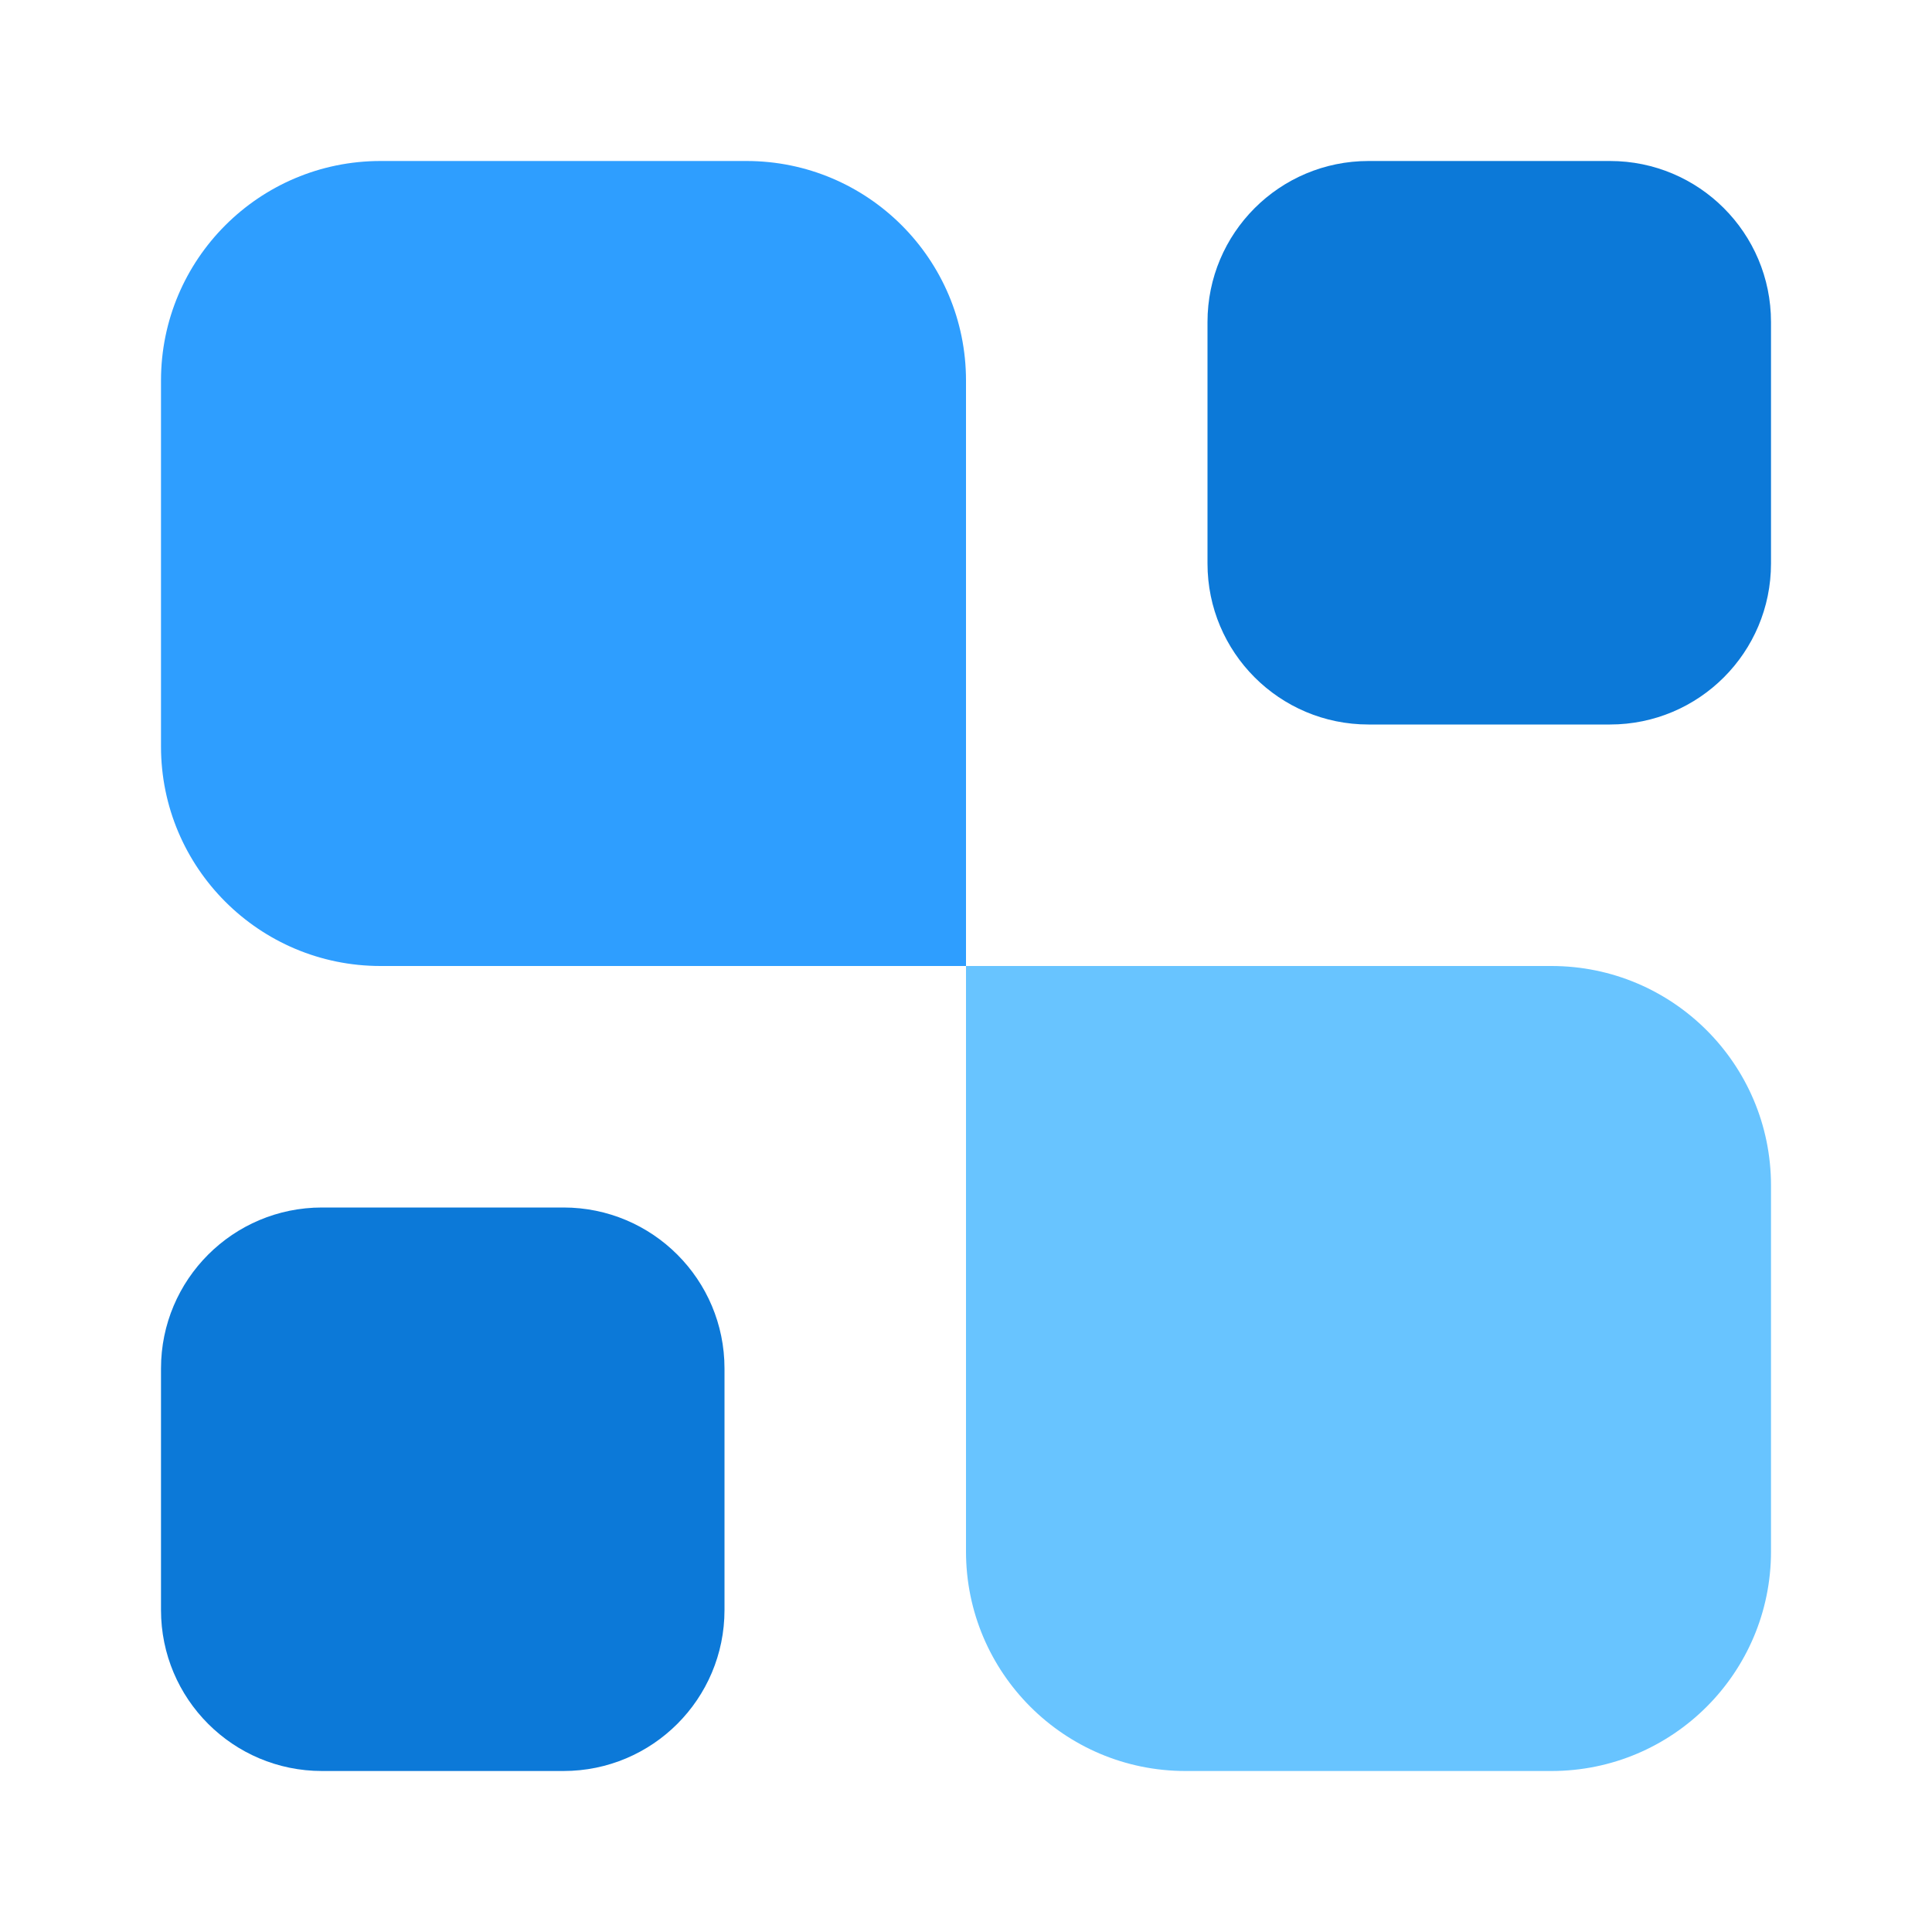
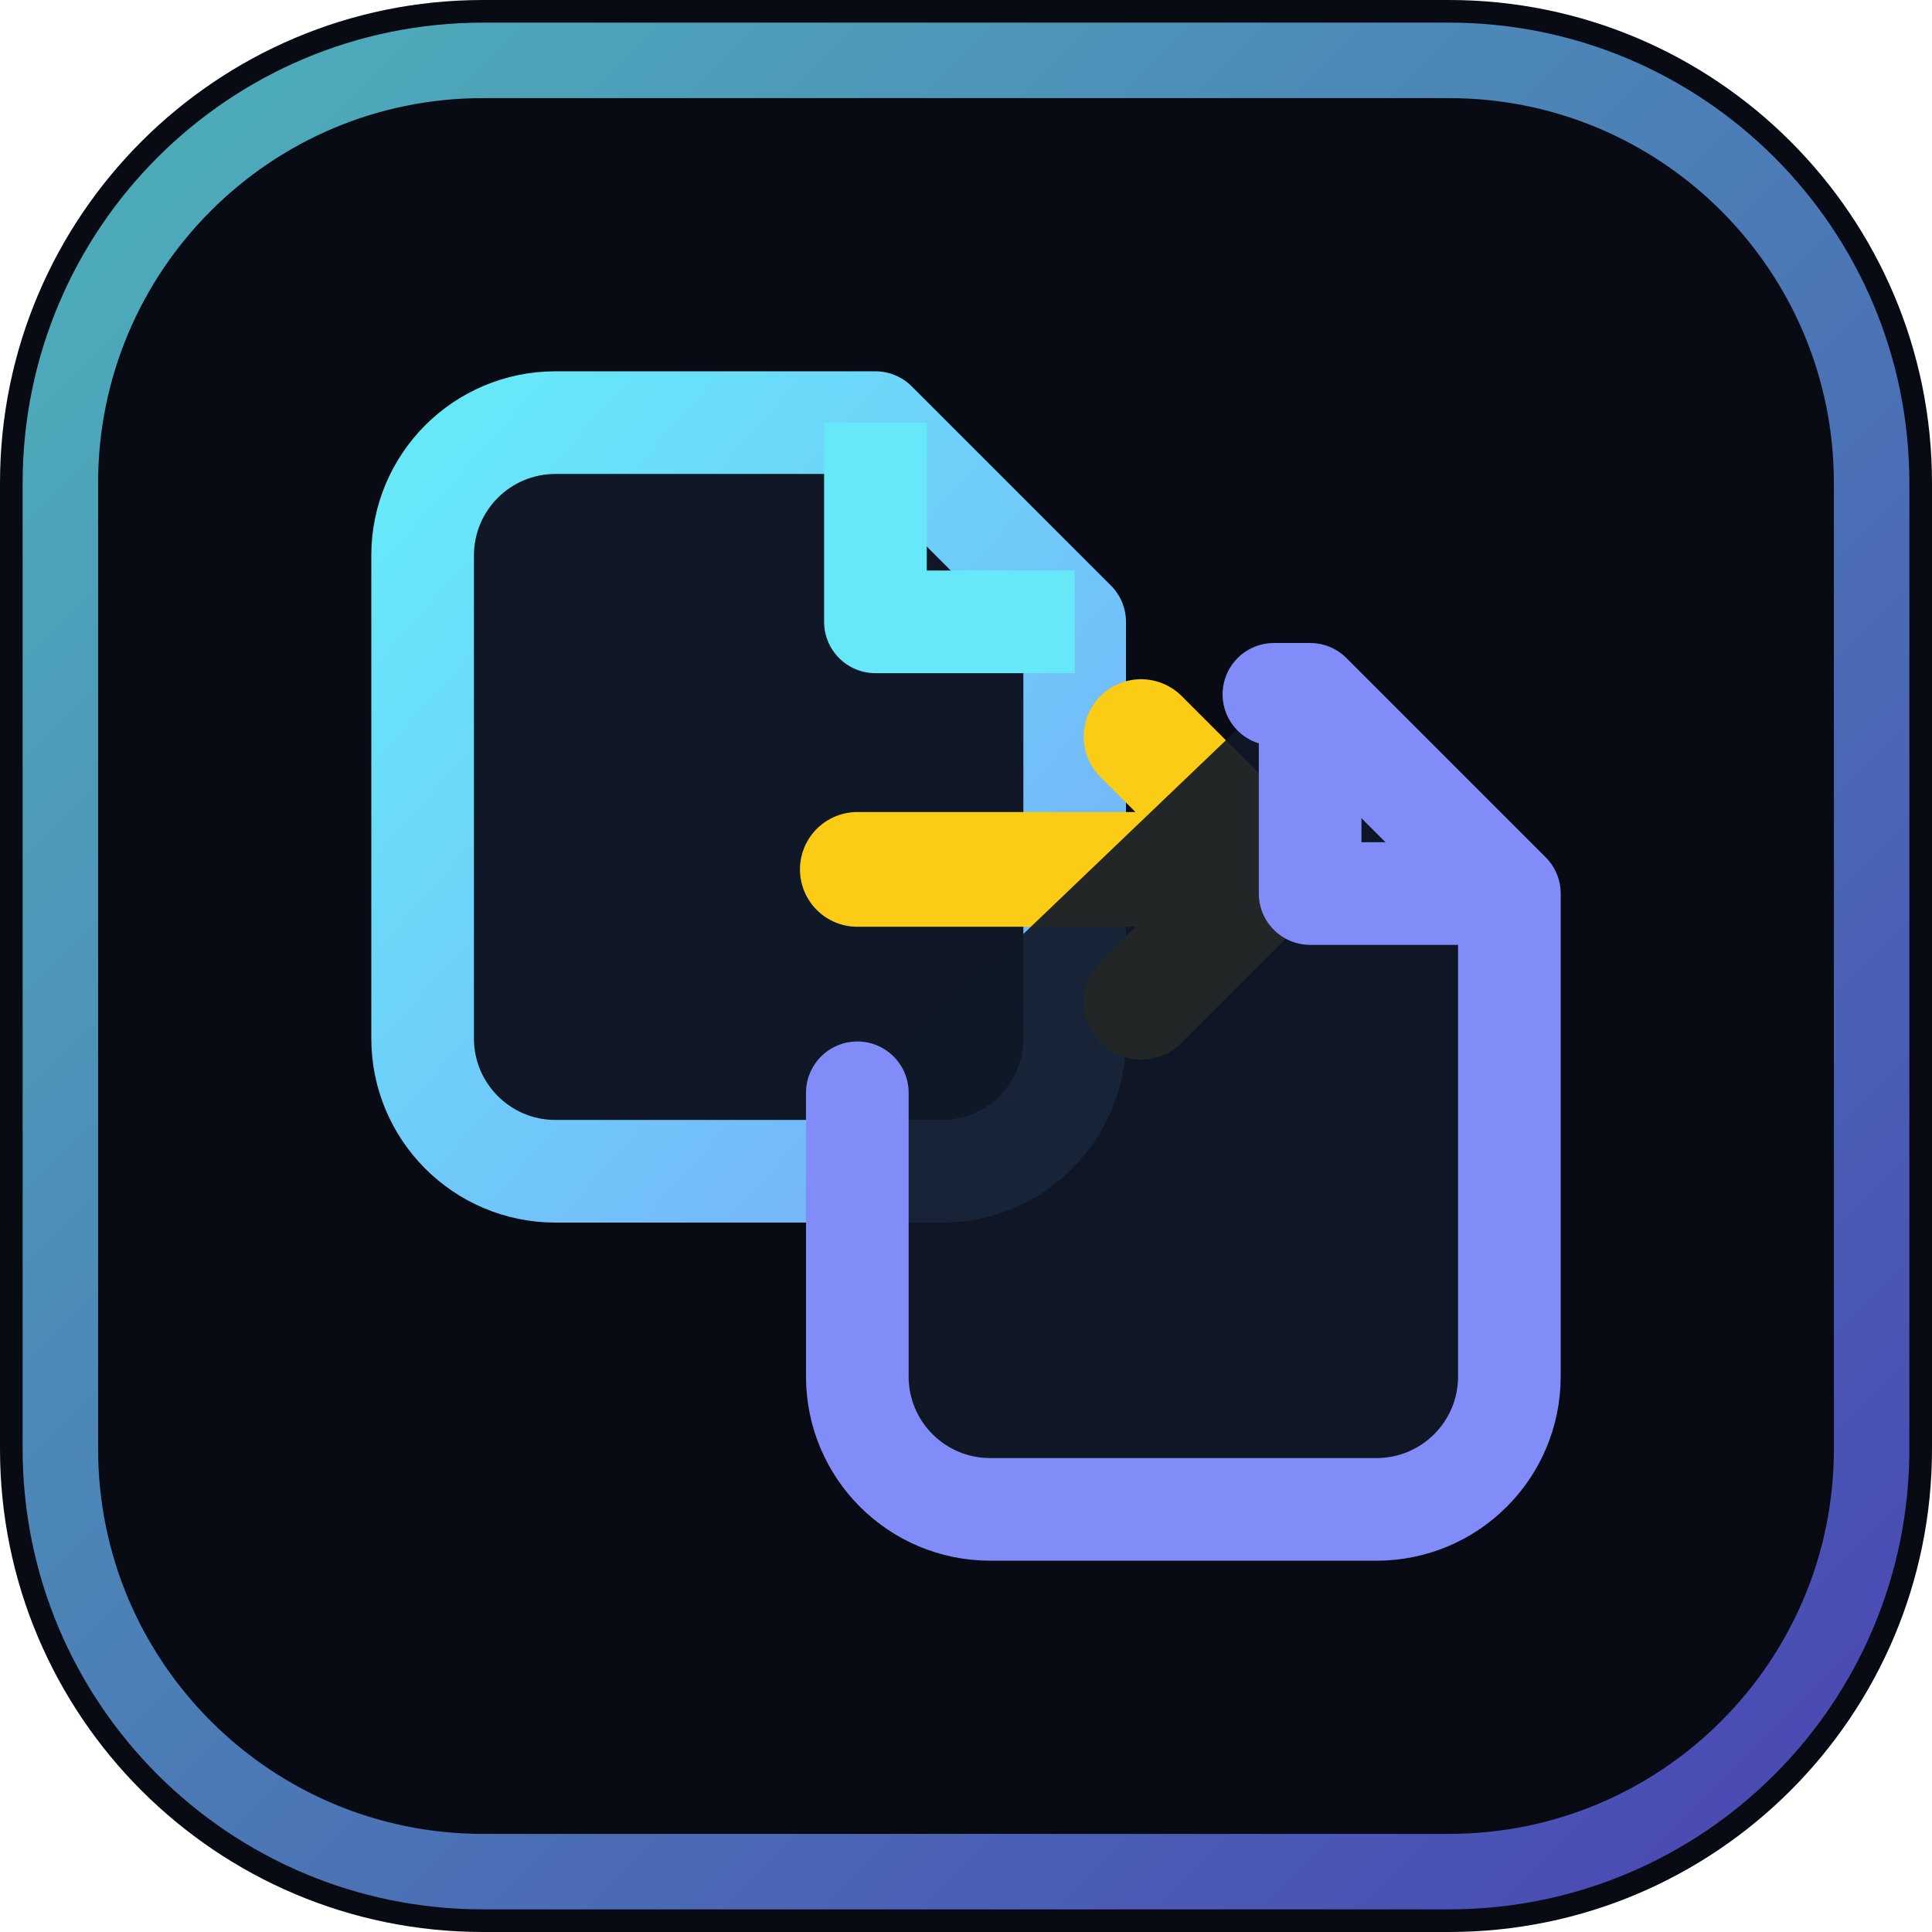
- <svg xmlns="http://www.w3.org/2000/svg" width="24" height="24" viewBox="0 0 24 24" fill="none">
-   <path d="M22 19.273C22 20.779 20.779 22 19.273 22H14.727C13.221 22 12 20.779 12 19.273V12H19.273C20.779 12 22 13.221 22 14.727V19.273Z" fill="#68C4FF" />
-   <path d="M20 2C21.105 2 22 2.895 22 4V7C22 8.105 21.105 9 20 9H17C15.895 9 15 8.105 15 7V4C15 2.895 15.895 2 17 2H20Z" fill="#0C79D8" />
-   <path d="M7 15C8.105 15 9 15.895 9 17V20C9 21.105 8.105 22 7 22H4C2.895 22 2 21.105 2 20V17C2 15.895 2.895 15 4 15H7Z" fill="#0C79D8" />
-   <path d="M12 12H4.727C3.221 12 2 10.779 2 9.273V4.727C2 3.221 3.221 2 4.727 2H9.273C10.779 2 12 3.221 12 4.727V12Z" fill="#2E9EFF" />
+ <svg xmlns="http://www.w3.org/2000/svg" viewBox="0 0 32 32" fill="none">
+   <defs>
+     <linearGradient id="frame" x1="3" y1="3" x2="29" y2="29" gradientUnits="userSpaceOnUse">
+       <stop stop-color="#67E8F9" />
+       <stop offset="1" stop-color="#6366F1" />
+     </linearGradient>
+     <linearGradient id="files" x1="7" y1="8" x2="25" y2="24" gradientUnits="userSpaceOnUse">
+       <stop stop-color="#67E8F9" />
+       <stop offset="1" stop-color="#818CF8" />
+     </linearGradient>
+   </defs>
+   <rect width="32" height="32" rx="8" fill="#090B14" />
+   <rect x="1" y="1" width="30" height="30" rx="7" stroke="url(#frame)" stroke-width="1.25" stroke-opacity=".72" />
+   <path d="M7 9.2A2.2 2.2 0 0 1 9.2 7h5.3l3.3 3.3v6.9a2.2 2.2 0 0 1-2.2 2.2H9.2A2.2 2.2 0 0 1 7 17.2v-8Z" fill="#101827" stroke="url(#files)" stroke-width="1.7" stroke-linejoin="round" />
+   <path d="M14.5 7v3.3h3.3" stroke="#67E8F9" stroke-width="1.7" stroke-linejoin="round" />
+   <path d="M14.2 14.4h6.9m0 0-2.2-2.2m2.2 2.2-2.2 2.2" stroke="#FACC15" stroke-width="1.9" stroke-linecap="round" stroke-linejoin="round" />
+   <path d="M14.2 18.1v4.7a2.2 2.2 0 0 0 2.2 2.2h6.4a2.2 2.2 0 0 0 2.2-2.2v-8l-3.3-3.3h-.6" fill="#101827" fill-opacity=".92" stroke="#818CF8" stroke-width="1.7" stroke-linecap="round" stroke-linejoin="round" />
+   <path d="M21.7 11.5v3.3H25" stroke="#818CF8" stroke-width="1.7" stroke-linejoin="round" />
</svg>
